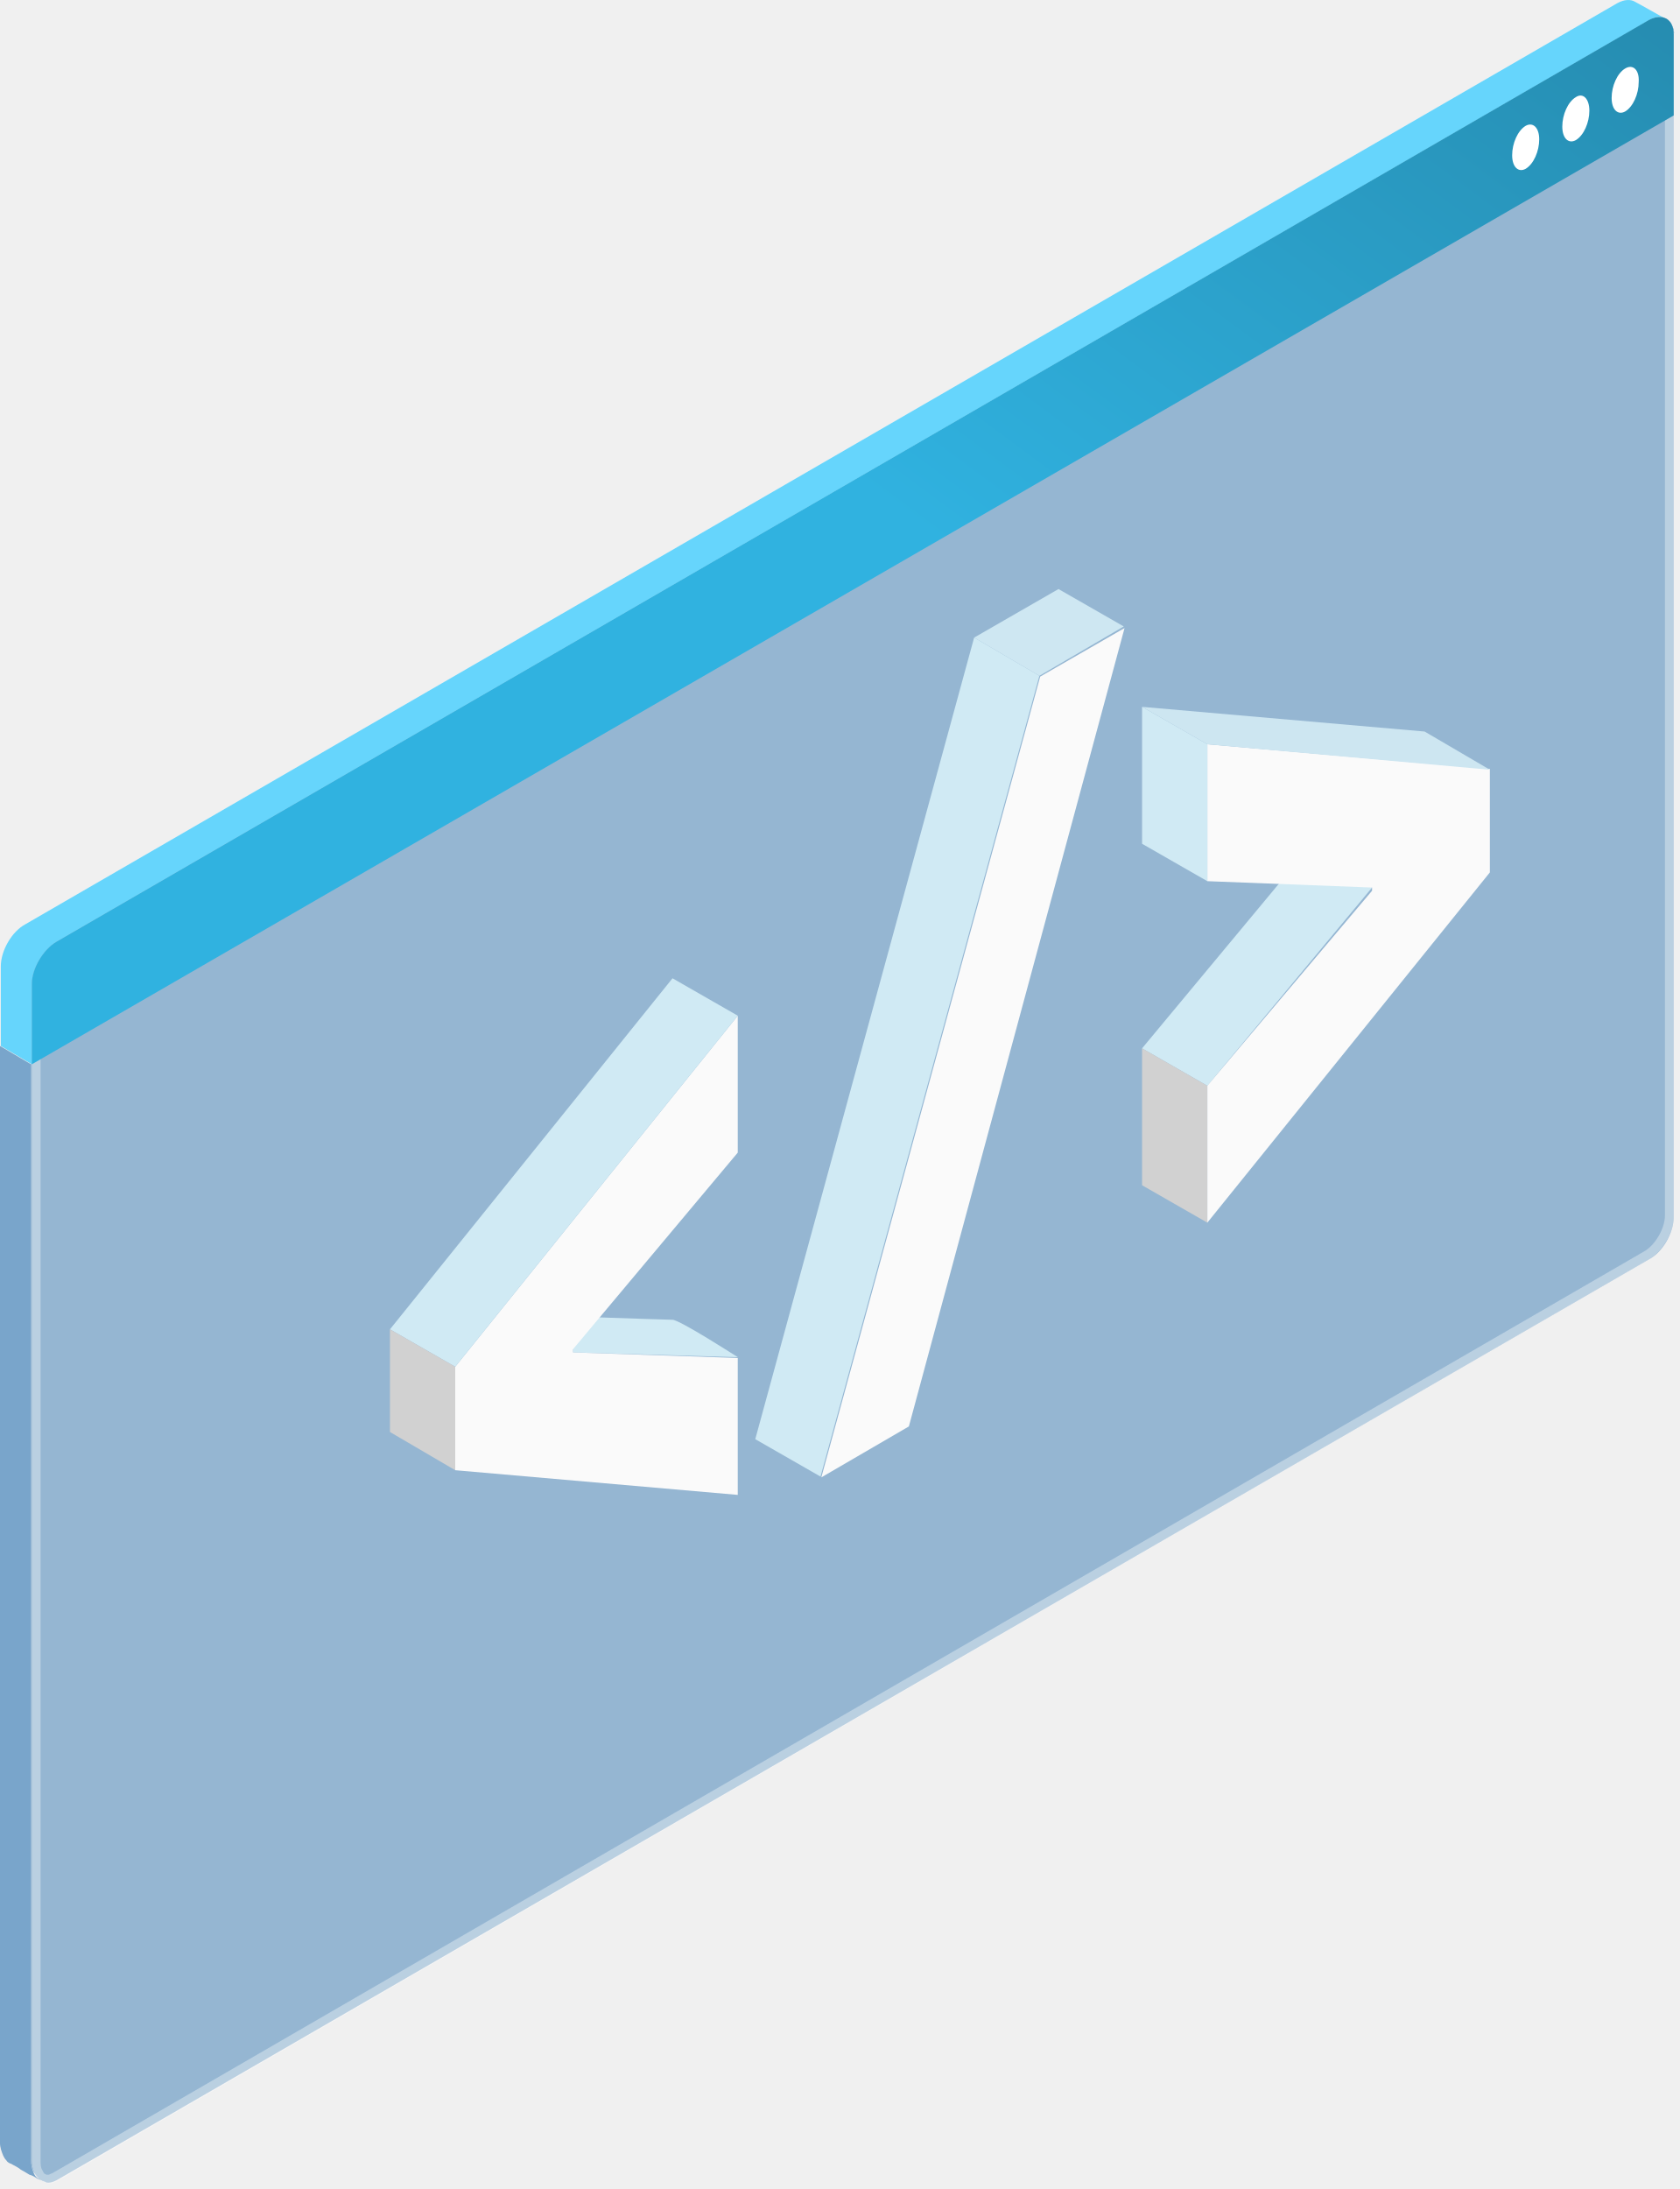
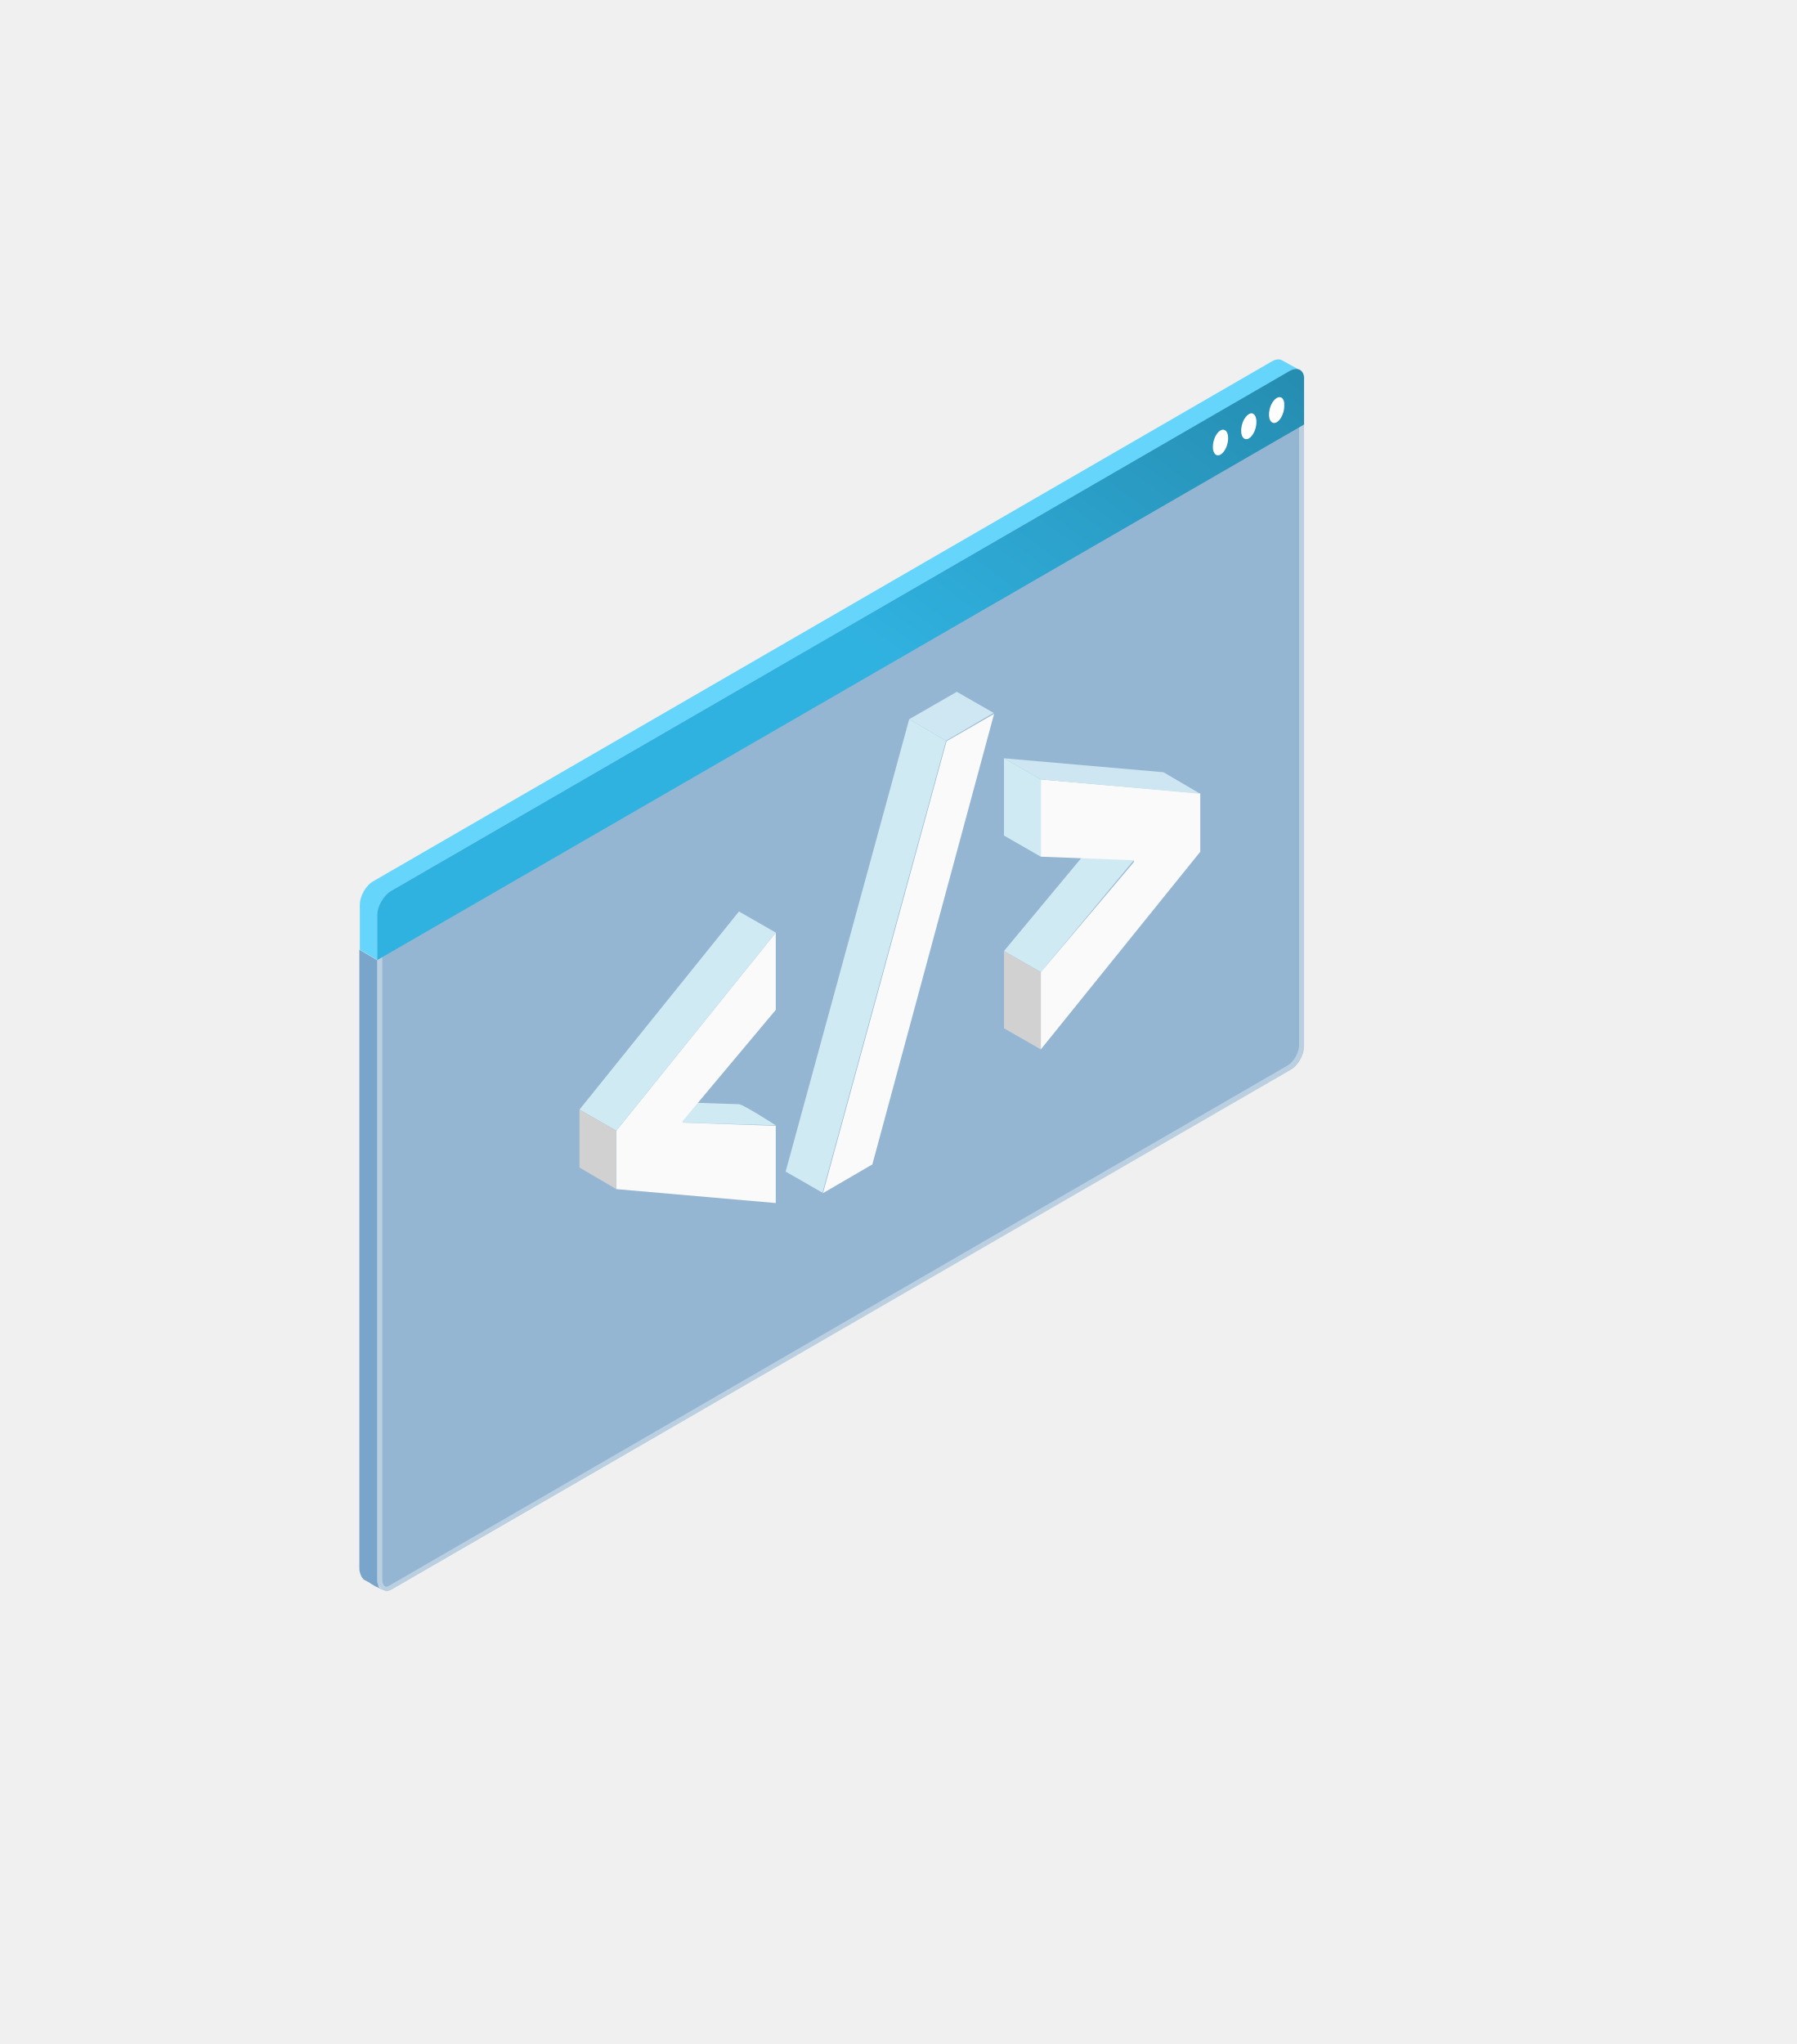
- <svg xmlns="http://www.w3.org/2000/svg" width="211" height="275" viewBox="0 0 211 275" fill="none">
+ <svg xmlns="http://www.w3.org/2000/svg" width="400" height="455" viewBox="-80 -80 400 455" fill="none">
  <g opacity="0.8">
    <g filter="url(#filter0_b_713_3244)">
      <path d="M210.298 4.405V152.905C210.298 154.905 208.898 157.305 207.198 158.205L7.098 273.905C6.698 274.105 6.398 274.205 6.098 274.205C5.998 274.205 5.798 274.205 5.698 274.105C5.598 274.105 5.498 274.005 5.398 274.005C5.298 274.005 5.298 273.905 5.198 273.905C5.098 273.905 5.098 273.805 4.998 273.805C4.898 273.705 4.898 273.705 4.798 273.605C4.598 273.405 4.398 273.105 4.198 272.805C3.998 272.305 3.898 271.805 3.898 271.205V123.605C3.898 121.605 5.298 119.205 6.998 118.305L207.198 2.605C207.998 2.105 208.698 2.105 209.298 2.305C209.398 2.305 209.498 2.405 209.598 2.505C209.698 2.605 209.698 2.605 209.798 2.705L209.898 2.805C209.898 2.905 209.998 2.905 209.998 3.005C210.098 3.105 210.098 3.305 210.198 3.405C210.198 3.505 210.298 3.605 210.298 3.705C210.298 3.705 210.298 3.705 210.298 3.805C210.298 3.905 210.298 4.005 210.398 4.105C210.198 4.105 210.298 4.205 210.298 4.405Z" fill="#6B9CC6" fill-opacity="0.85" />
    </g>
    <path d="M208.5 3.205C208.6 3.205 208.7 3.205 208.8 3.305H208.9L209 3.405L209.1 3.505L209.2 3.805V3.905C209.2 4.005 209.2 4.105 209.2 4.205V152.705C209.2 154.305 208 156.405 206.6 157.205L6.6 273.005C6.3 273.105 6.2 273.205 6.1 273.205C6.1 273.205 6 273.205 5.9 273.205H5.8L5.7 273.105H5.6C5.5 273.005 5.4 272.805 5.3 272.605C5.1 272.305 5.1 271.905 5.1 271.405V123.605C5.1 122.005 6.3 119.905 7.7 119.105L207.7 3.505C208 3.305 208.3 3.205 208.5 3.205ZM208.5 2.205C208.1 2.205 207.6 2.305 207.1 2.605L7.1 118.305C5.4 119.305 4 121.705 4 123.605V271.305C4 271.905 4.1 272.405 4.3 272.905C4.4 273.205 4.6 273.505 4.9 273.705C5 273.805 5 273.805 5.1 273.905C5.2 273.905 5.2 274.005 5.3 274.005C5.4 274.005 5.4 274.105 5.5 274.105C5.6 274.105 5.7 274.205 5.8 274.205C5.9 274.205 6.1 274.305 6.2 274.305C6.5 274.305 6.8 274.205 7.2 274.005L207.2 158.205C208.9 157.205 210.3 154.805 210.3 152.905V4.405C210.3 4.305 210.3 4.105 210.3 4.005C210.3 3.905 210.3 3.805 210.2 3.705C210.2 3.705 210.2 3.705 210.2 3.605C210.2 3.505 210.2 3.405 210.1 3.305C210.1 3.205 210 3.005 209.9 2.905C209.9 2.805 209.8 2.805 209.8 2.705L209.7 2.605C209.6 2.505 209.6 2.505 209.5 2.405C209.4 2.305 209.3 2.305 209.2 2.205C209 2.205 208.8 2.205 208.5 2.205Z" fill="white" fill-opacity="0.36" />
  </g>
  <path d="M209.202 2.305C208.602 2.005 207.902 2.105 207.102 2.605L7.102 118.305C5.402 119.305 4.002 121.705 4.002 123.605V133.705L0.102 131.405V121.405C0.102 119.405 1.502 117.005 3.202 116.105L203.202 0.405C204.102 -0.095 204.902 -0.095 205.402 0.205C206.002 0.505 208.602 2.005 209.202 2.305Z" fill="#66D5FC" />
  <path d="M210.3 4.304C210.3 2.404 208.9 1.604 207.2 2.504L7.1 118.304C5.4 119.304 4 121.704 4 123.604V133.704L210.3 14.504V4.304Z" fill="url(#paint0_linear_713_3244)" />
  <path d="M191.7 15.805C190.7 16.405 190 18.005 190 19.505C190 21.005 190.8 21.705 191.7 21.205C192.7 20.605 193.4 19.005 193.4 17.505C193.4 16.005 192.6 15.305 191.7 15.805Z" fill="white" />
  <path d="M198.001 12.204C197.001 12.804 196.301 14.404 196.301 15.904C196.301 17.404 197.101 18.104 198.001 17.604C199.001 17.004 199.701 15.404 199.701 13.904C199.701 12.404 198.901 11.604 198.001 12.204Z" fill="white" />
  <path d="M204.2 8.605C203.2 9.205 202.5 10.805 202.5 12.305C202.5 13.805 203.3 14.505 204.2 14.005C205.2 13.405 205.9 11.805 205.9 10.305C206 8.805 205.2 8.005 204.2 8.605Z" fill="white" />
  <path opacity="0.9" d="M5.1 273.904C5 273.804 4.9 273.804 4.7 273.704C4.4 273.504 4.1 273.304 3.7 273.204C3.5 273.104 3.4 273.004 3.2 272.904C2.9 272.704 2.6 272.604 2.4 272.404C2.1 272.204 1.9 272.104 1.7 272.004C1.5 271.904 1.4 271.804 1.3 271.804C1.1 271.704 0.9 271.604 0.8 271.404C0.6 271.204 0.5 271.004 0.4 270.804C0.2 270.304 0 269.804 0 269.204V131.404L3.9 133.704V271.304C3.9 271.904 4 272.404 4.2 272.904C4.3 273.204 4.5 273.504 4.8 273.704C4.9 273.704 5 273.804 5.1 273.904Z" fill="#6B9CC6" />
  <path d="M92.701 170.5C92.701 170.5 85.401 165.8 84.501 165.8C83.601 165.8 63.801 165.1 63.801 165.1L72.001 169.5V169.9L92.701 170.5Z" fill="#D0EAF4" />
  <path d="M57.199 184.7V171.7L92.699 127.6V144.8L71.999 169.5V169.9L92.699 170.6V187.8L57.199 184.7Z" fill="#FAFAFA" />
  <path d="M92.7 127.6L84.5 122.9L49 167L57.2 171.7L92.7 127.6Z" fill="#D0EAF4" />
  <path d="M49 167V179.9L57.2 184.7V171.7L49 167Z" fill="#D1D1D1" />
  <path d="M114.199 179.2L103.199 185.6L130.699 85L141.299 78.9L114.199 179.2Z" fill="#FAFAFA" />
  <path d="M141.198 78.7L132.998 74L122.398 80.1L130.598 84.9L141.198 78.7Z" fill="#CEE7F2" />
  <path d="M122.398 80.1L130.598 84.9L103.098 185.5L94.898 180.8L122.398 80.1Z" fill="#D0EAF4" />
  <path d="M143.5 131.701L151.7 136.401L172.4 111.501L164.2 106.801L143.5 131.701Z" fill="#D0EAF4" />
  <path d="M172.399 111.5L151.699 110.7V93.5L187.199 96.6V109.6L151.699 153.6V136.4L172.399 111.9V111.5Z" fill="#FAFAFA" />
  <path d="M143.5 88.801L151.7 93.501L187.2 96.701L179 91.901L143.5 88.801Z" fill="#CDE6F1" />
  <path d="M151.7 93.501V110.701L143.5 106.001V88.801" fill="#D0EAF4" />
  <path d="M143.5 131.701L151.7 136.401V153.601L143.5 148.901V131.701Z" fill="#D1D1D1" />
  <defs>
    <filter id="filter0_b_713_3244" x="-66.602" y="-68.32" width="347.5" height="413.025" filterUnits="userSpaceOnUse" color-interpolation-filters="sRGB">
      <feFlood flood-opacity="0" result="BackgroundImageFix" />
      <feGaussianBlur in="BackgroundImageFix" stdDeviation="35.25" />
      <feComposite in2="SourceAlpha" operator="in" result="effect1_backgroundBlur_713_3244" />
      <feBlend mode="normal" in="SourceGraphic" in2="effect1_backgroundBlur_713_3244" result="shape" />
    </filter>
    <linearGradient id="paint0_linear_713_3244" x1="80.5" y1="40.498" x2="217.487" y2="-144.614" gradientUnits="userSpaceOnUse">
      <stop stop-color="#30B2E0" />
      <stop offset="1" stop-color="#1A617A" />
    </linearGradient>
  </defs>
</svg>
